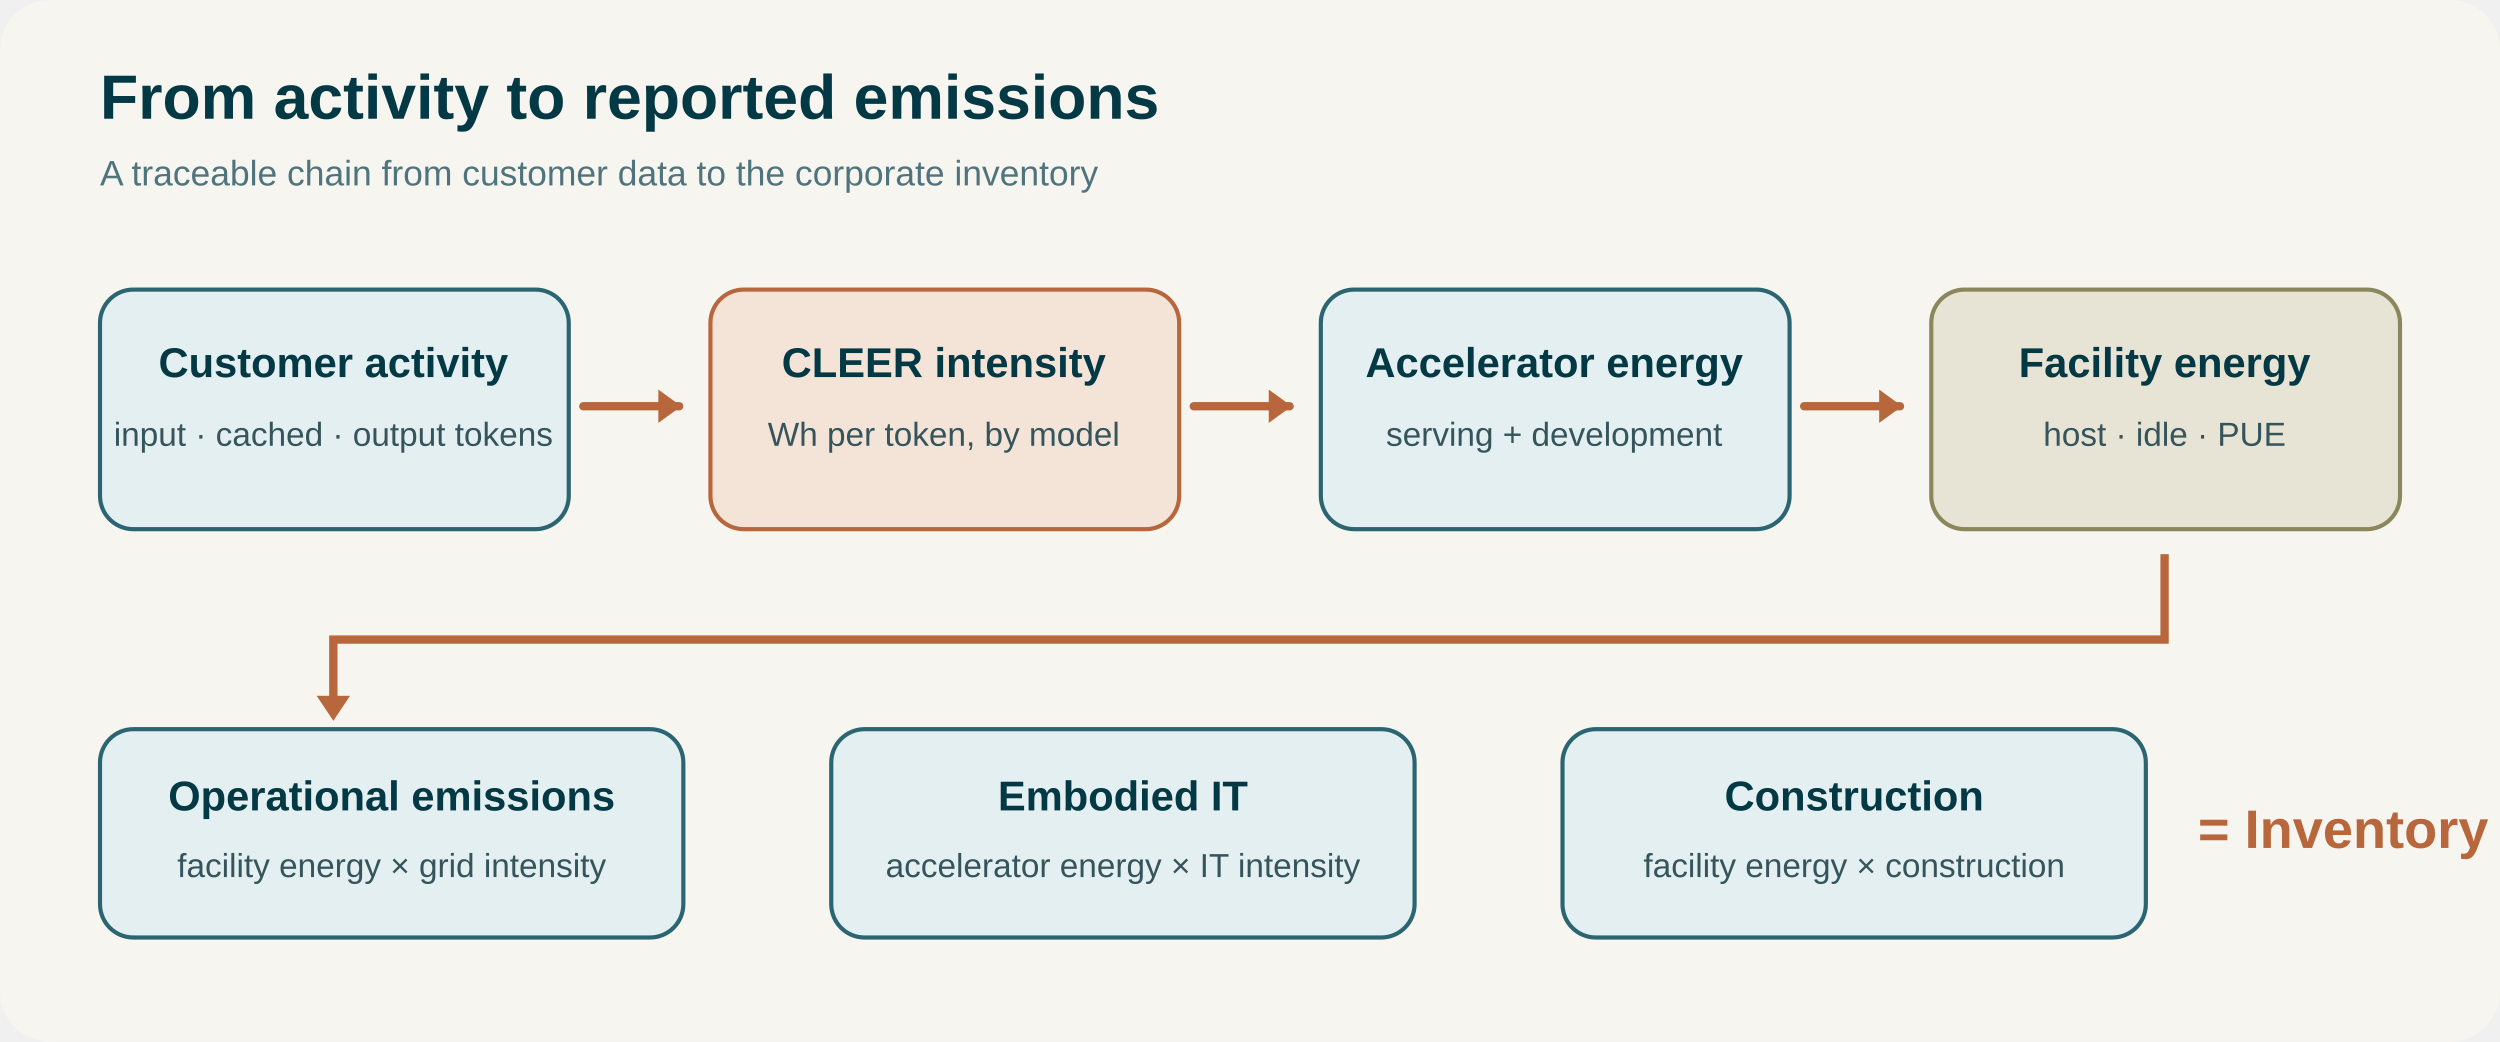
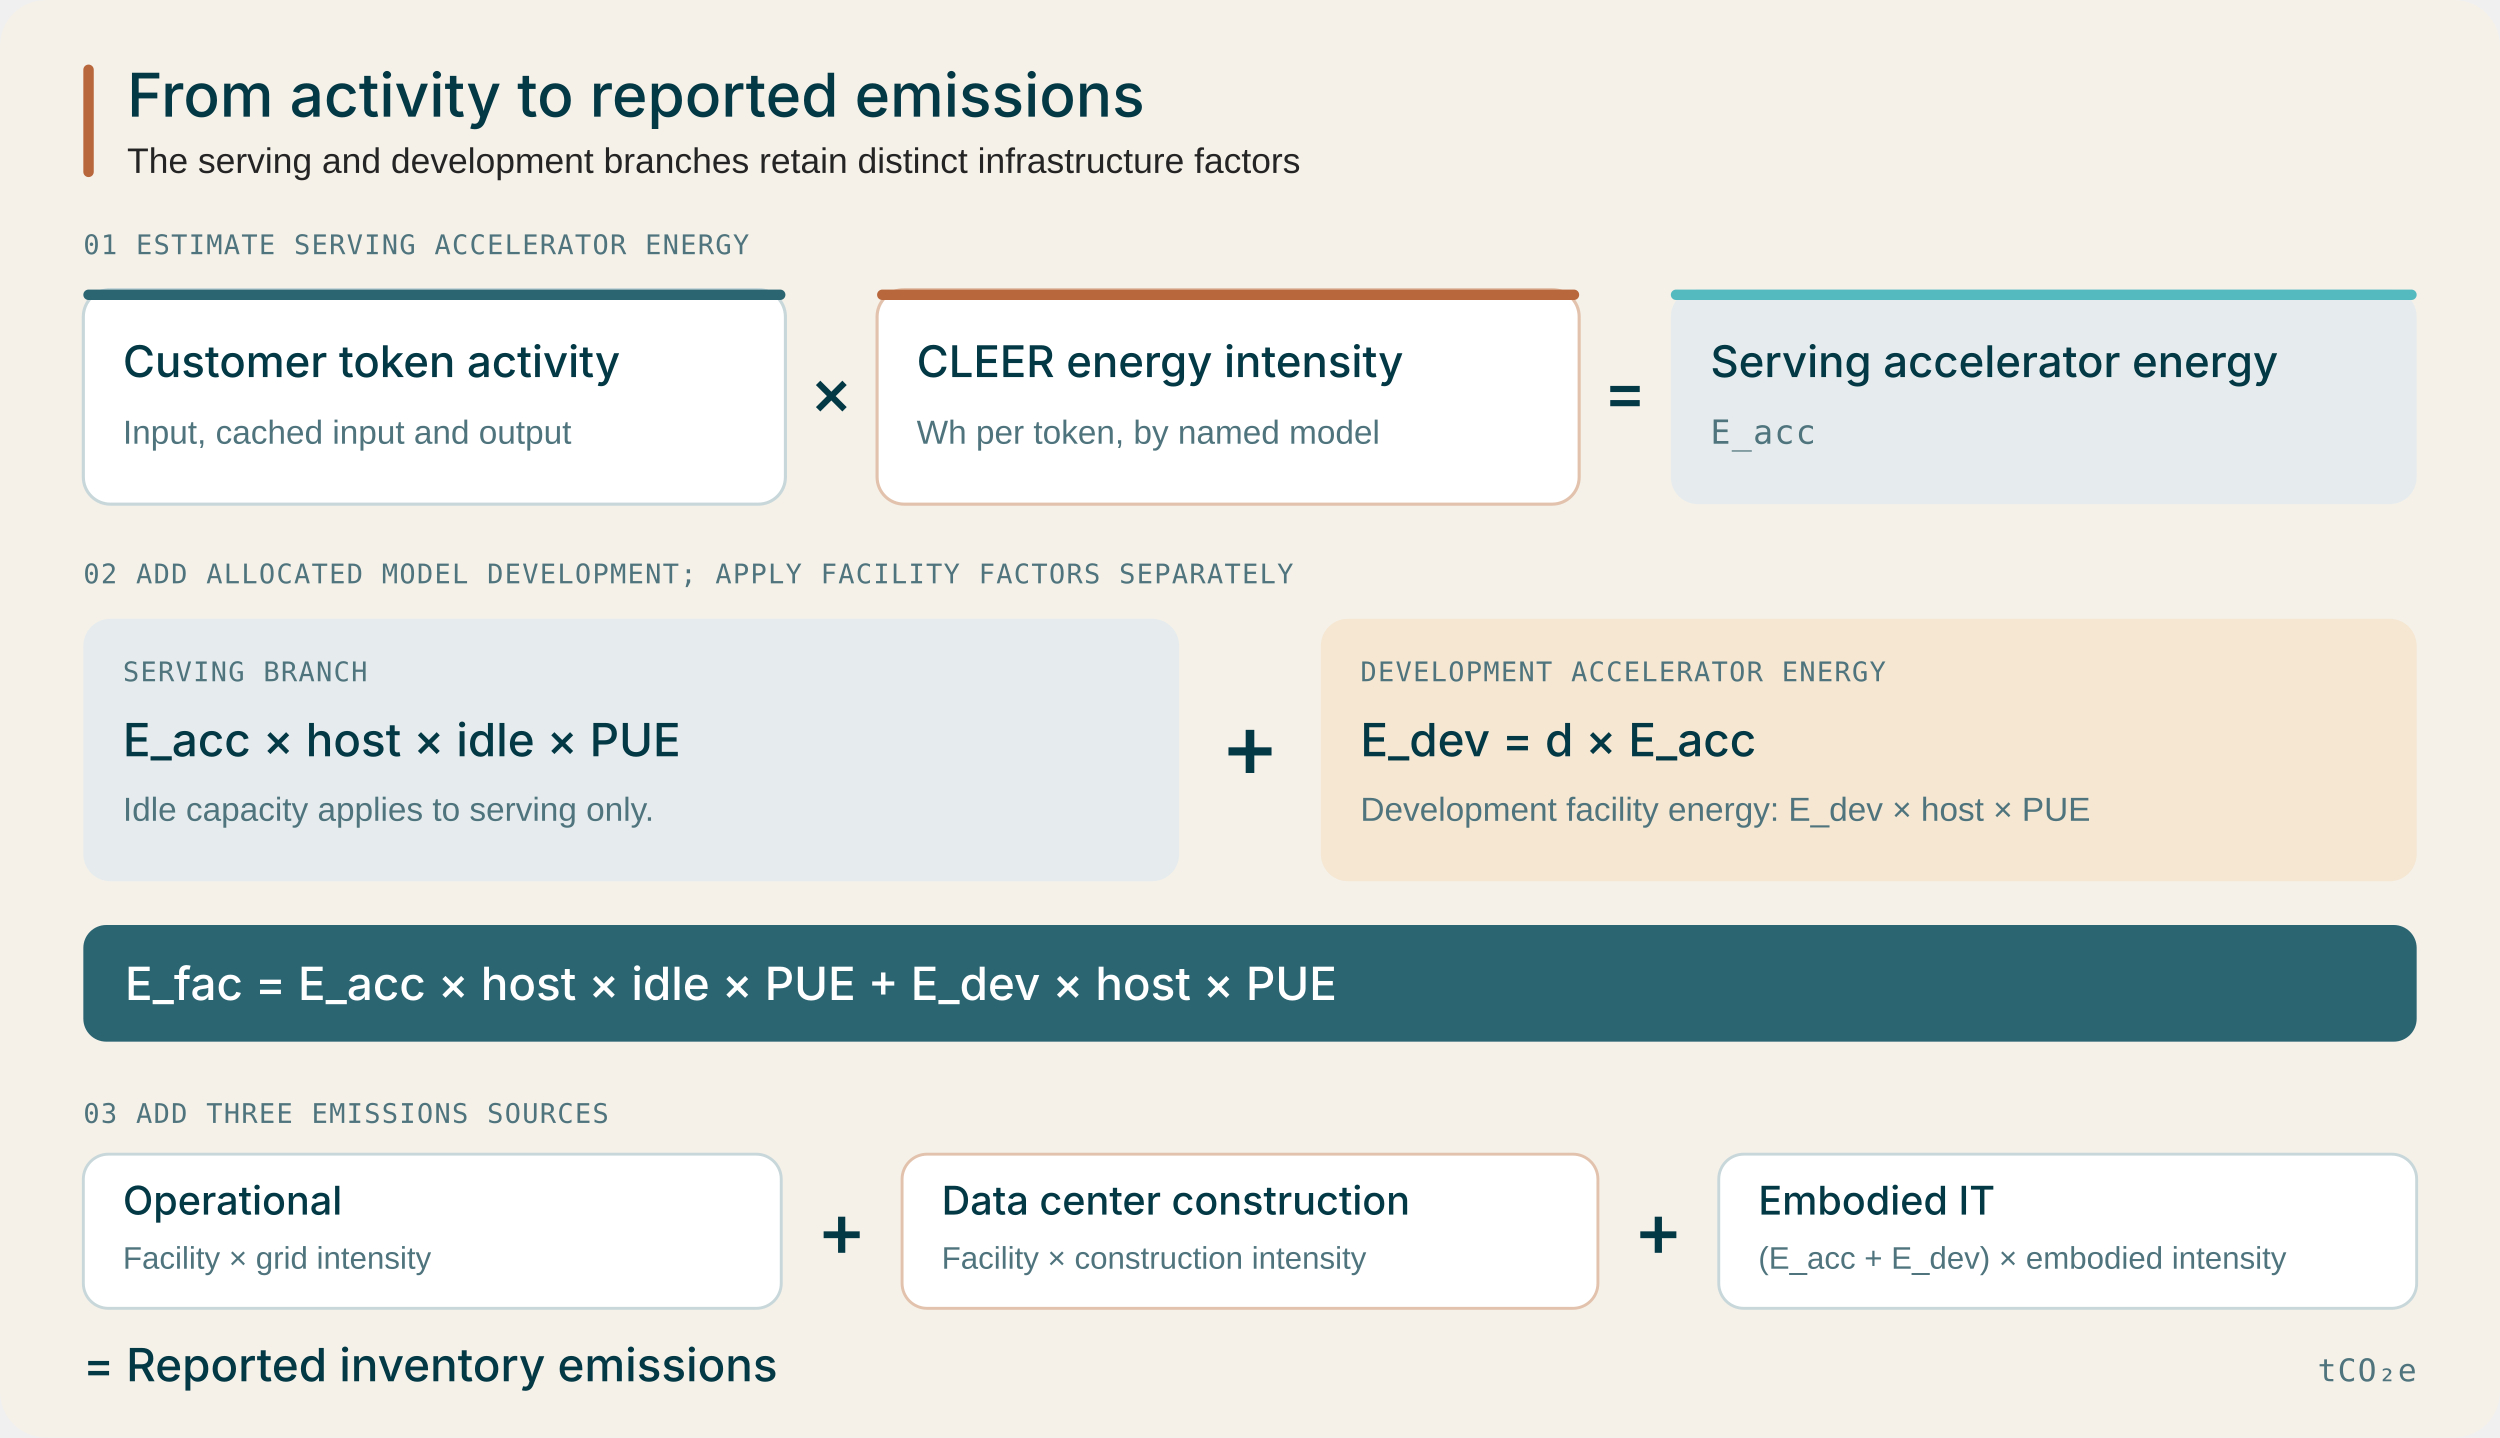
- <svg xmlns="http://www.w3.org/2000/svg" width="1200" height="500" viewBox="0 0 1200 500" role="img" aria-labelledby="title desc">
-   <rect width="1200" height="500" rx="24" fill="#f7f5ef" />
-   <text x="48" y="57" font-family="Arial,sans-serif" font-weight="700" font-size="30" fill="#033845">From activity to reported emissions</text>
-   <text x="48" y="89" font-family="Arial,sans-serif" font-size="17" fill="#4f747d">A traceable chain from customer data to the corporate inventory</text>
-   <g font-family="Arial,sans-serif" font-size="20" text-anchor="middle">
-     <rect x="48" y="139" width="225" height="115" rx="16" fill="#e3eff0" stroke="#2b6572" stroke-width="2" />
-     <text x="160" y="181" font-weight="700" fill="#033845">Customer activity</text>
-     <text x="160" y="214" font-size="16" fill="#36545b">input · cached · output tokens</text>
-     <rect x="341" y="139" width="225" height="115" rx="16" fill="#f4e4d7" stroke="#b8663b" stroke-width="2" />
-     <text x="453" y="181" font-weight="700" fill="#033845">CLEER intensity</text>
-     <text x="453" y="214" font-size="16" fill="#36545b">Wh per token, by model</text>
-     <rect x="634" y="139" width="225" height="115" rx="16" fill="#e3eff0" stroke="#2b6572" stroke-width="2" />
-     <text x="746" y="181" font-weight="700" fill="#033845">Accelerator energy</text>
-     <text x="746" y="214" font-size="16" fill="#36545b">serving + development</text>
-     <rect x="927" y="139" width="225" height="115" rx="16" fill="#e8e4d5" stroke="#8b875c" stroke-width="2" />
-     <text x="1039" y="181" font-weight="700" fill="#033845">Facility energy</text>
-     <text x="1039" y="214" font-size="16" fill="#36545b">host · idle · PUE</text>
-   </g>
-   <g fill="none" stroke="#b8663b" stroke-width="4" stroke-linecap="round">
-     <path d="M280 195h46" />
-     <path d="M573 195h46" />
-     <path d="M866 195h46" />
-   </g>
-   <g fill="#b8663b">
-     <path d="M327 195l-11-8v16z" />
-     <path d="M620 195l-11-8v16z" />
-     <path d="M913 195l-11-8v16z" />
-   </g>
-   <path d="M1039 266v41H160v33" fill="none" stroke="#b8663b" stroke-width="4" />
-   <path d="M160 346l-8-12h16z" fill="#b8663b" />
-   <g font-family="Arial,sans-serif" text-anchor="middle">
-     <rect x="48" y="350" width="280" height="100" rx="16" fill="#e3eff0" stroke="#2b6572" stroke-width="2" />
-     <text x="188" y="389" font-size="20" font-weight="700" fill="#033845">Operational emissions</text>
-     <text x="188" y="421" font-size="16" fill="#36545b">facility energy × grid intensity</text>
-     <rect x="399" y="350" width="280" height="100" rx="16" fill="#e3eff0" stroke="#2b6572" stroke-width="2" />
-     <text x="539" y="389" font-size="20" font-weight="700" fill="#033845">Embodied IT</text>
-     <text x="539" y="421" font-size="16" fill="#36545b">accelerator energy × IT intensity</text>
-     <rect x="750" y="350" width="280" height="100" rx="16" fill="#e3eff0" stroke="#2b6572" stroke-width="2" />
-     <text x="890" y="389" font-size="20" font-weight="700" fill="#033845">Construction</text>
-     <text x="890" y="421" font-size="16" fill="#36545b">facility energy × construction</text>
-   </g>
-   <text x="1055" y="407" font-family="Arial,sans-serif" font-size="26" font-weight="700" fill="#b8663b">= Inventory</text>
+ <svg xmlns="http://www.w3.org/2000/svg" width="1200" height="690" viewBox="0 0 1200 690" role="img" aria-labelledby="chain-title chain-desc">
+   <defs>
+     <style>
+       .heading{font-family:Inter,Arial,sans-serif;font-weight:500;fill:#033845}
+       .body{font-family:'DM Sans',Arial,sans-serif;fill:#242424}
+       .mono{font-family:'DM Mono',Menlo,monospace;fill:#4F747D;letter-spacing:.6px}
+       .card-title{font-family:Inter,Arial,sans-serif;font-weight:500;fill:#033845}
+       .small{font-family:'DM Sans',Arial,sans-serif;fill:#4F747D}
+       .white{font-family:Inter,Arial,sans-serif;font-weight:500;fill:#FFFFFF}
+     </style>
+   </defs>
+   <rect width="1200" height="690" rx="22" fill="#F5F1E9" />
+   <rect x="40" y="31" width="5" height="54" rx="2.5" fill="#B8663B" />
+   <text x="61" y="56" class="heading" font-size="29">From activity to reported emissions</text>
+   <text x="61" y="83" class="body" font-size="17">The serving and development branches retain distinct infrastructure factors</text>
+   <text x="40" y="122" class="mono" font-size="13">01  ESTIMATE SERVING ACCELERATOR ENERGY</text>
+   <rect x="40" y="139" width="337" height="103" rx="13" fill="#FFFFFF" stroke="#C8D7DA" stroke-width="1.5" />
+   <rect x="40" y="139" width="337" height="5" rx="2.5" fill="#2B6572" />
+   <text x="59" y="181" class="card-title" font-size="21">Customer token activity</text>
+   <text x="59" y="213" class="small" font-size="16">Input, cached input and output</text>
+   <text x="399" y="199" text-anchor="middle" class="heading" font-size="31">×</text>
+   <rect x="421" y="139" width="337" height="103" rx="13" fill="#FFFFFF" stroke="#E2C2AC" stroke-width="1.5" />
+   <rect x="421" y="139" width="337" height="5" rx="2.5" fill="#B8663B" />
+   <text x="440" y="181" class="card-title" font-size="21">CLEER energy intensity</text>
+   <text x="440" y="213" class="small" font-size="16">Wh per token, by named model</text>
+   <text x="780" y="199" text-anchor="middle" class="heading" font-size="31">=</text>
+   <rect x="802" y="139" width="358" height="103" rx="13" fill="#E6ECED" />
+   <rect x="802" y="139" width="358" height="5" rx="2.5" fill="#55BAC0" />
+   <text x="821" y="181" class="card-title" font-size="21">Serving accelerator energy</text>
+   <text x="821" y="213" class="mono" font-size="16">E_acc</text>
+   <text x="40" y="280" class="mono" font-size="13">02  ADD ALLOCATED MODEL DEVELOPMENT; APPLY FACILITY FACTORS SEPARATELY</text>
+   <rect x="40" y="297" width="526" height="126" rx="13" fill="#E6ECED" />
+   <text x="59" y="327" class="mono" font-size="13">SERVING BRANCH</text>
+   <text x="59" y="363" class="card-title" font-size="22">E_acc × host × idle × PUE</text>
+   <text x="59" y="394" class="small" font-size="16">Idle capacity applies to serving only.</text>
+   <text x="600" y="373" text-anchor="middle" class="heading" font-size="43">+</text>
+   <rect x="634" y="297" width="526" height="126" rx="13" fill="#F5E7D2" />
+   <text x="653" y="327" class="mono" font-size="13">DEVELOPMENT ACCELERATOR ENERGY</text>
+   <text x="653" y="363" class="card-title" font-size="22">E_dev = d × E_acc</text>
+   <text x="653" y="394" class="small" font-size="16">Development facility energy: E_dev × host × PUE</text>
+   <rect x="40" y="444" width="1120" height="56" rx="11" fill="#2B6572" />
+   <text x="60" y="480" class="white" font-size="22">E_fac  =  E_acc × host × idle × PUE  +  E_dev × host × PUE</text>
+   <text x="40" y="539" class="mono" font-size="13">03  ADD THREE EMISSIONS SOURCES</text>
+   <rect x="40" y="554" width="335" height="74" rx="12" fill="#FFFFFF" stroke="#C8D7DA" stroke-width="1.4" />
+   <text x="59" y="583" class="card-title" font-size="19">Operational</text>
+   <text x="59" y="609" class="small" font-size="15">Facility × grid intensity</text>
+   <text x="404" y="603" text-anchor="middle" class="heading" font-size="36">+</text>
+   <rect x="433" y="554" width="334" height="74" rx="12" fill="#FFFFFF" stroke="#E2C2AC" stroke-width="1.4" />
+   <text x="452" y="583" class="card-title" font-size="19">Data center construction</text>
+   <text x="452" y="609" class="small" font-size="15">Facility × construction intensity</text>
+   <text x="796" y="603" text-anchor="middle" class="heading" font-size="36">+</text>
+   <rect x="825" y="554" width="335" height="74" rx="12" fill="#FFFFFF" stroke="#C8D7DA" stroke-width="1.4" />
+   <text x="844" y="583" class="card-title" font-size="19">Embodied IT</text>
+   <text x="844" y="609" class="small" font-size="15">(E_acc + E_dev) × embodied intensity</text>
+   <text x="40" y="663" class="heading" font-size="22">=  Reported inventory emissions</text>
+   <text x="1160" y="663" text-anchor="end" class="mono" font-size="15">tCO₂e</text>
</svg>
